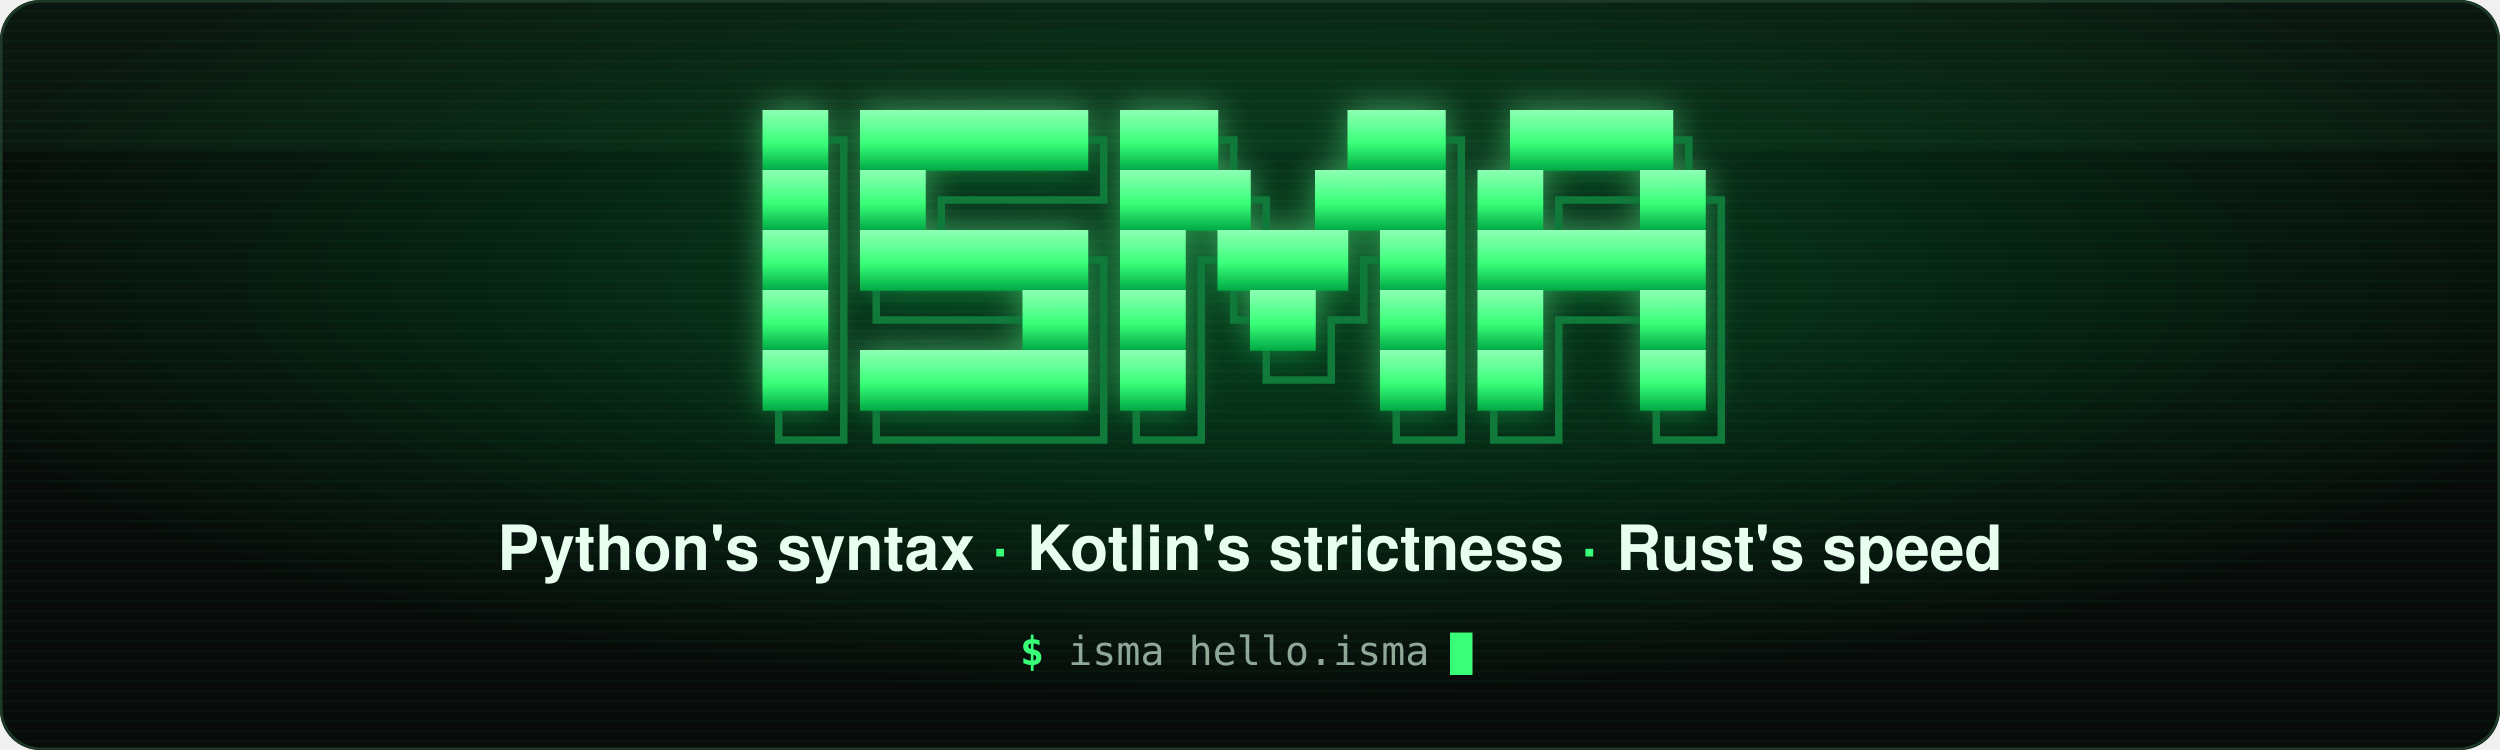
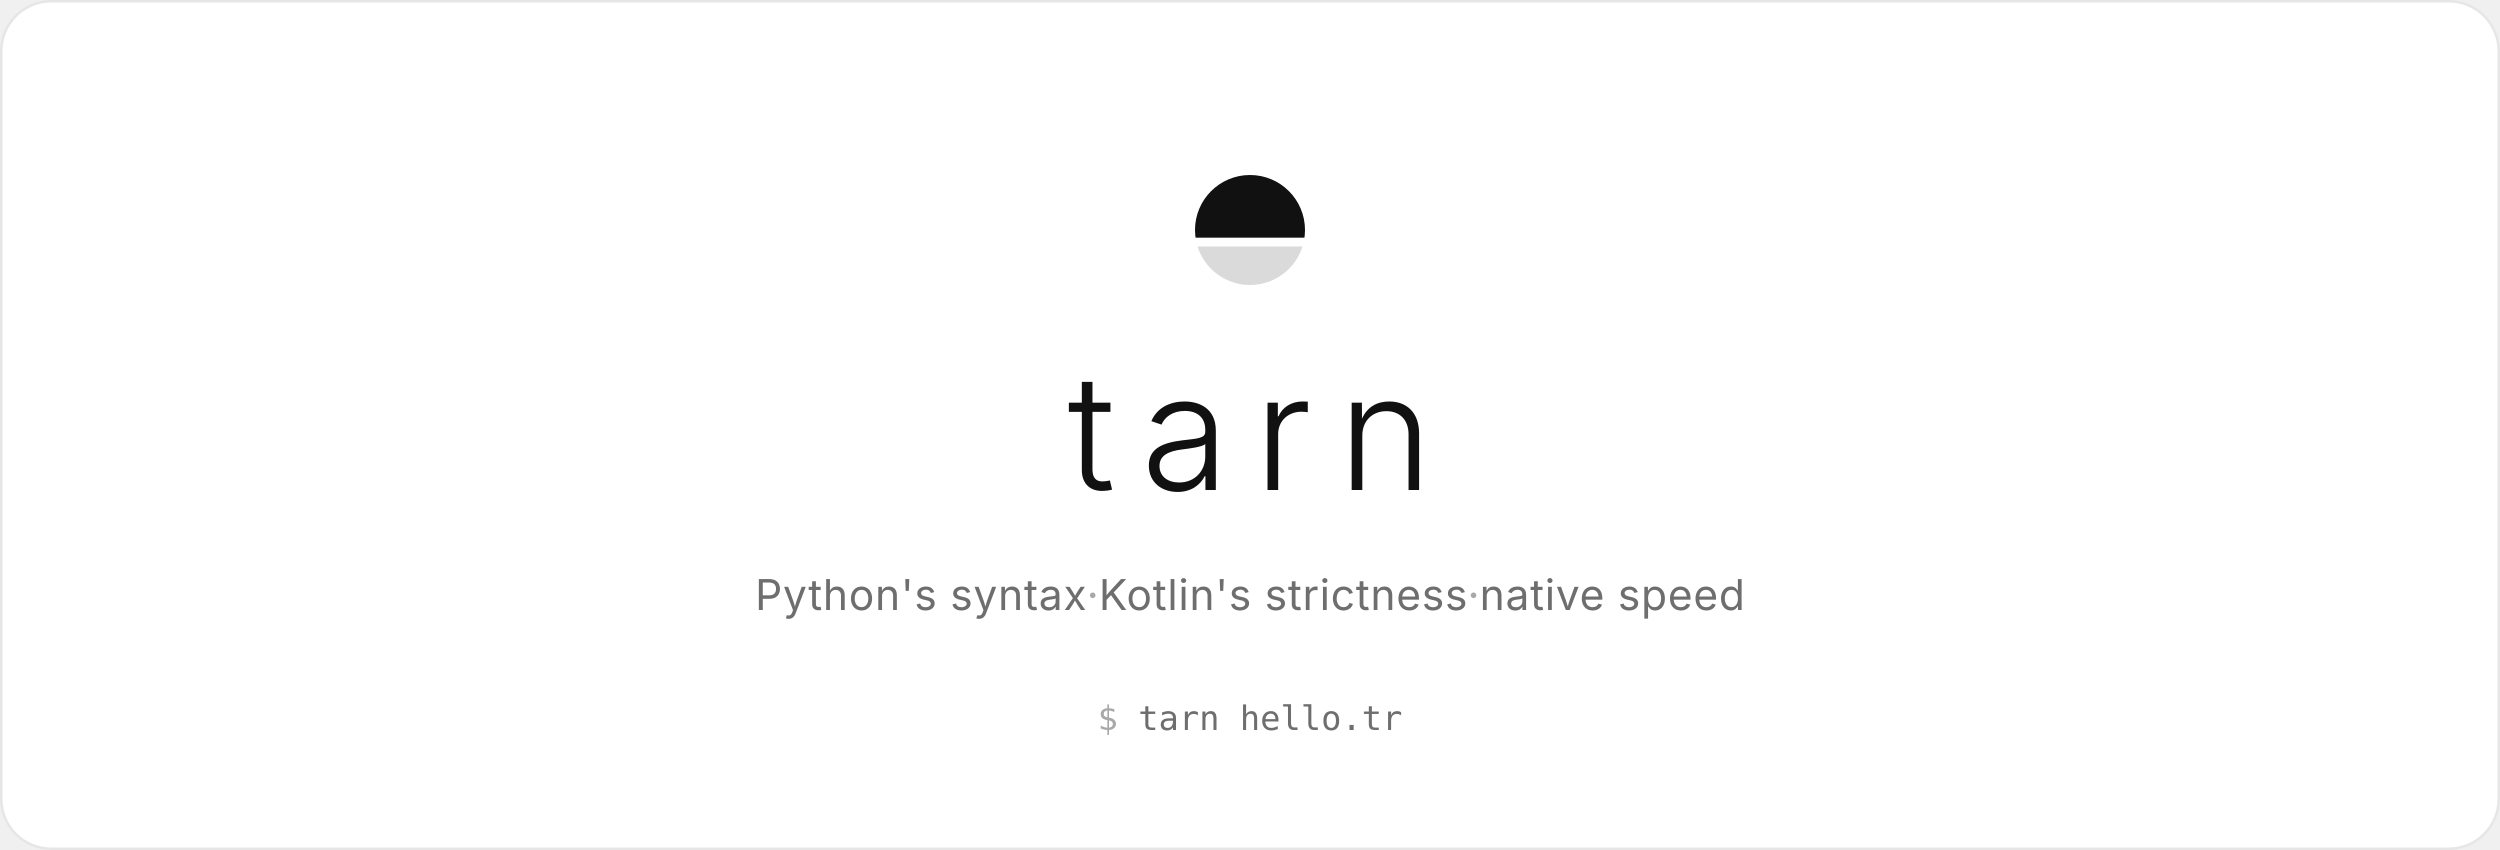
- <svg xmlns="http://www.w3.org/2000/svg" width="1000" height="300" viewBox="0 0 1000 300" role="img" aria-label="Isma: Python's syntax, Kotlin's strictness, Rust's speed">
-   <defs>
-     <linearGradient id="g" x1="0" y1="0" x2="0" y2="1">
-       <stop offset="0" stop-color="#8dffb4" />
-       <stop offset=".55" stop-color="#39ff78" />
-       <stop offset="1" stop-color="#00a944" />
-     </linearGradient>
-     <radialGradient id="glow" cx=".5" cy=".38" r=".55">
-       <stop offset="0" stop-color="#00ff6a" stop-opacity=".22" />
-       <stop offset="1" stop-color="#00ff6a" stop-opacity="0" />
-     </radialGradient>
-     <filter id="blur" x="-20%" y="-20%" width="140%" height="140%">
-       <feGaussianBlur stdDeviation="7" />
-     </filter>
-     <clipPath id="card">
-       <rect width="1000" height="300" rx="16" />
-     </clipPath>
-   </defs>
-   <style>
- .c{animation:blink 1.05s steps(1) infinite}
- .sweep{animation:sweep 6s linear infinite}
- @keyframes blink{50%{opacity:0}}
- @keyframes sweep{from{transform:translateY(-60px)}to{transform:translateY(300px)}}
- @media (prefers-reduced-motion:reduce){.c,.sweep{animation:none}.sweep{display:none}}
- </style>
-   <g clip-path="url(#card)">
-     <rect width="1000" height="300" fill="#070b09" />
-     <rect width="1000" height="300" fill="url(#glow)" />
-     <rect x="0" y="0" width="1000" height="1" fill="#39ff78" opacity=".035" />
-     <rect x="0" y="4" width="1000" height="1" fill="#39ff78" opacity=".035" />
-     <rect x="0" y="8" width="1000" height="1" fill="#39ff78" opacity=".035" />
-     <rect x="0" y="12" width="1000" height="1" fill="#39ff78" opacity=".035" />
-     <rect x="0" y="16" width="1000" height="1" fill="#39ff78" opacity=".035" />
-     <rect x="0" y="20" width="1000" height="1" fill="#39ff78" opacity=".035" />
-     <rect x="0" y="24" width="1000" height="1" fill="#39ff78" opacity=".035" />
-     <rect x="0" y="28" width="1000" height="1" fill="#39ff78" opacity=".035" />
-     <rect x="0" y="32" width="1000" height="1" fill="#39ff78" opacity=".035" />
-     <rect x="0" y="36" width="1000" height="1" fill="#39ff78" opacity=".035" />
-     <rect x="0" y="40" width="1000" height="1" fill="#39ff78" opacity=".035" />
-     <rect x="0" y="44" width="1000" height="1" fill="#39ff78" opacity=".035" />
-     <rect x="0" y="48" width="1000" height="1" fill="#39ff78" opacity=".035" />
-     <rect x="0" y="52" width="1000" height="1" fill="#39ff78" opacity=".035" />
-     <rect x="0" y="56" width="1000" height="1" fill="#39ff78" opacity=".035" />
-     <rect x="0" y="60" width="1000" height="1" fill="#39ff78" opacity=".035" />
-     <rect x="0" y="64" width="1000" height="1" fill="#39ff78" opacity=".035" />
-     <rect x="0" y="68" width="1000" height="1" fill="#39ff78" opacity=".035" />
-     <rect x="0" y="72" width="1000" height="1" fill="#39ff78" opacity=".035" />
-     <rect x="0" y="76" width="1000" height="1" fill="#39ff78" opacity=".035" />
-     <rect x="0" y="80" width="1000" height="1" fill="#39ff78" opacity=".035" />
-     <rect x="0" y="84" width="1000" height="1" fill="#39ff78" opacity=".035" />
-     <rect x="0" y="88" width="1000" height="1" fill="#39ff78" opacity=".035" />
-     <rect x="0" y="92" width="1000" height="1" fill="#39ff78" opacity=".035" />
-     <rect x="0" y="96" width="1000" height="1" fill="#39ff78" opacity=".035" />
-     <rect x="0" y="100" width="1000" height="1" fill="#39ff78" opacity=".035" />
-     <rect x="0" y="104" width="1000" height="1" fill="#39ff78" opacity=".035" />
-     <rect x="0" y="108" width="1000" height="1" fill="#39ff78" opacity=".035" />
-     <rect x="0" y="112" width="1000" height="1" fill="#39ff78" opacity=".035" />
-     <rect x="0" y="116" width="1000" height="1" fill="#39ff78" opacity=".035" />
-     <rect x="0" y="120" width="1000" height="1" fill="#39ff78" opacity=".035" />
-     <rect x="0" y="124" width="1000" height="1" fill="#39ff78" opacity=".035" />
-     <rect x="0" y="128" width="1000" height="1" fill="#39ff78" opacity=".035" />
-     <rect x="0" y="132" width="1000" height="1" fill="#39ff78" opacity=".035" />
-     <rect x="0" y="136" width="1000" height="1" fill="#39ff78" opacity=".035" />
-     <rect x="0" y="140" width="1000" height="1" fill="#39ff78" opacity=".035" />
-     <rect x="0" y="144" width="1000" height="1" fill="#39ff78" opacity=".035" />
-     <rect x="0" y="148" width="1000" height="1" fill="#39ff78" opacity=".035" />
-     <rect x="0" y="152" width="1000" height="1" fill="#39ff78" opacity=".035" />
-     <rect x="0" y="156" width="1000" height="1" fill="#39ff78" opacity=".035" />
-     <rect x="0" y="160" width="1000" height="1" fill="#39ff78" opacity=".035" />
-     <rect x="0" y="164" width="1000" height="1" fill="#39ff78" opacity=".035" />
-     <rect x="0" y="168" width="1000" height="1" fill="#39ff78" opacity=".035" />
-     <rect x="0" y="172" width="1000" height="1" fill="#39ff78" opacity=".035" />
-     <rect x="0" y="176" width="1000" height="1" fill="#39ff78" opacity=".035" />
-     <rect x="0" y="180" width="1000" height="1" fill="#39ff78" opacity=".035" />
-     <rect x="0" y="184" width="1000" height="1" fill="#39ff78" opacity=".035" />
-     <rect x="0" y="188" width="1000" height="1" fill="#39ff78" opacity=".035" />
-     <rect x="0" y="192" width="1000" height="1" fill="#39ff78" opacity=".035" />
-     <rect x="0" y="196" width="1000" height="1" fill="#39ff78" opacity=".035" />
-     <rect x="0" y="200" width="1000" height="1" fill="#39ff78" opacity=".035" />
-     <rect x="0" y="204" width="1000" height="1" fill="#39ff78" opacity=".035" />
-     <rect x="0" y="208" width="1000" height="1" fill="#39ff78" opacity=".035" />
-     <rect x="0" y="212" width="1000" height="1" fill="#39ff78" opacity=".035" />
-     <rect x="0" y="216" width="1000" height="1" fill="#39ff78" opacity=".035" />
-     <rect x="0" y="220" width="1000" height="1" fill="#39ff78" opacity=".035" />
-     <rect x="0" y="224" width="1000" height="1" fill="#39ff78" opacity=".035" />
-     <rect x="0" y="228" width="1000" height="1" fill="#39ff78" opacity=".035" />
-     <rect x="0" y="232" width="1000" height="1" fill="#39ff78" opacity=".035" />
-     <rect x="0" y="236" width="1000" height="1" fill="#39ff78" opacity=".035" />
-     <rect x="0" y="240" width="1000" height="1" fill="#39ff78" opacity=".035" />
-     <rect x="0" y="244" width="1000" height="1" fill="#39ff78" opacity=".035" />
-     <rect x="0" y="248" width="1000" height="1" fill="#39ff78" opacity=".035" />
-     <rect x="0" y="252" width="1000" height="1" fill="#39ff78" opacity=".035" />
-     <rect x="0" y="256" width="1000" height="1" fill="#39ff78" opacity=".035" />
-     <rect x="0" y="260" width="1000" height="1" fill="#39ff78" opacity=".035" />
-     <rect x="0" y="264" width="1000" height="1" fill="#39ff78" opacity=".035" />
-     <rect x="0" y="268" width="1000" height="1" fill="#39ff78" opacity=".035" />
-     <rect x="0" y="272" width="1000" height="1" fill="#39ff78" opacity=".035" />
-     <rect x="0" y="276" width="1000" height="1" fill="#39ff78" opacity=".035" />
-     <rect x="0" y="280" width="1000" height="1" fill="#39ff78" opacity=".035" />
-     <rect x="0" y="284" width="1000" height="1" fill="#39ff78" opacity=".035" />
-     <rect x="0" y="288" width="1000" height="1" fill="#39ff78" opacity=".035" />
-     <rect x="0" y="292" width="1000" height="1" fill="#39ff78" opacity=".035" />
-     <rect x="0" y="296" width="1000" height="1" fill="#39ff78" opacity=".035" />
-     <rect class="sweep" x="0" y="0" width="1000" height="60" fill="#39ff78" opacity=".05" />
-     <g fill="url(#g)" filter="url(#blur)" opacity=".55">
-       <rect x="305.0" y="44.0" width="13.3" height="24.3" />
-       <rect x="318.0" y="44.0" width="13.3" height="24.3" />
-       <rect x="344.0" y="44.0" width="13.3" height="24.3" />
-       <rect x="357.0" y="44.0" width="13.3" height="24.3" />
-       <rect x="370.0" y="44.0" width="13.3" height="24.3" />
-       <rect x="383.0" y="44.0" width="13.3" height="24.3" />
-       <rect x="396.0" y="44.0" width="13.3" height="24.3" />
-       <rect x="409.0" y="44.0" width="13.3" height="24.3" />
-       <rect x="422.0" y="44.0" width="13.3" height="24.3" />
-       <rect x="448.0" y="44.0" width="13.3" height="24.3" />
-       <rect x="461.0" y="44.0" width="13.3" height="24.3" />
-       <rect x="474.0" y="44.0" width="13.3" height="24.3" />
-       <rect x="539.0" y="44.0" width="13.3" height="24.3" />
-       <rect x="552.0" y="44.0" width="13.3" height="24.3" />
-       <rect x="565.0" y="44.0" width="13.3" height="24.3" />
-       <rect x="604.0" y="44.0" width="13.3" height="24.3" />
-       <rect x="617.0" y="44.0" width="13.3" height="24.3" />
-       <rect x="630.0" y="44.0" width="13.3" height="24.3" />
-       <rect x="643.0" y="44.0" width="13.3" height="24.3" />
-       <rect x="656.0" y="44.0" width="13.3" height="24.3" />
-       <rect x="305.0" y="68.0" width="13.3" height="24.3" />
-       <rect x="318.0" y="68.0" width="13.3" height="24.3" />
-       <rect x="344.0" y="68.0" width="13.3" height="24.3" />
-       <rect x="357.0" y="68.0" width="13.3" height="24.3" />
-       <rect x="448.0" y="68.0" width="13.3" height="24.3" />
-       <rect x="461.0" y="68.0" width="13.3" height="24.3" />
-       <rect x="474.0" y="68.0" width="13.3" height="24.3" />
-       <rect x="487.0" y="68.0" width="13.3" height="24.3" />
-       <rect x="526.0" y="68.0" width="13.3" height="24.3" />
-       <rect x="539.0" y="68.0" width="13.3" height="24.3" />
-       <rect x="552.0" y="68.0" width="13.3" height="24.3" />
-       <rect x="565.0" y="68.0" width="13.3" height="24.3" />
-       <rect x="591.0" y="68.0" width="13.3" height="24.3" />
-       <rect x="604.0" y="68.0" width="13.3" height="24.3" />
-       <rect x="656.0" y="68.0" width="13.3" height="24.3" />
-       <rect x="669.0" y="68.0" width="13.3" height="24.3" />
-       <rect x="305.0" y="92.0" width="13.3" height="24.3" />
-       <rect x="318.0" y="92.0" width="13.3" height="24.3" />
-       <rect x="344.0" y="92.0" width="13.3" height="24.3" />
-       <rect x="357.0" y="92.0" width="13.3" height="24.3" />
-       <rect x="370.0" y="92.0" width="13.3" height="24.3" />
-       <rect x="383.0" y="92.0" width="13.3" height="24.3" />
-       <rect x="396.0" y="92.0" width="13.3" height="24.3" />
-       <rect x="409.0" y="92.0" width="13.3" height="24.3" />
-       <rect x="422.0" y="92.0" width="13.3" height="24.3" />
-       <rect x="448.0" y="92.0" width="13.3" height="24.3" />
-       <rect x="461.0" y="92.0" width="13.3" height="24.3" />
-       <rect x="487.0" y="92.0" width="13.3" height="24.3" />
-       <rect x="500.0" y="92.0" width="13.3" height="24.3" />
-       <rect x="513.0" y="92.0" width="13.3" height="24.3" />
-       <rect x="526.0" y="92.0" width="13.3" height="24.3" />
-       <rect x="552.0" y="92.0" width="13.3" height="24.3" />
-       <rect x="565.0" y="92.0" width="13.3" height="24.3" />
-       <rect x="591.0" y="92.0" width="13.3" height="24.3" />
-       <rect x="604.0" y="92.0" width="13.3" height="24.3" />
-       <rect x="617.0" y="92.0" width="13.3" height="24.3" />
-       <rect x="630.0" y="92.0" width="13.3" height="24.3" />
-       <rect x="643.0" y="92.0" width="13.3" height="24.3" />
-       <rect x="656.0" y="92.0" width="13.3" height="24.3" />
-       <rect x="669.0" y="92.0" width="13.3" height="24.3" />
-       <rect x="305.0" y="116.0" width="13.3" height="24.3" />
-       <rect x="318.0" y="116.0" width="13.3" height="24.3" />
-       <rect x="409.0" y="116.0" width="13.3" height="24.3" />
-       <rect x="422.0" y="116.0" width="13.3" height="24.3" />
-       <rect x="448.0" y="116.0" width="13.3" height="24.3" />
-       <rect x="461.0" y="116.0" width="13.3" height="24.3" />
-       <rect x="500.0" y="116.0" width="13.3" height="24.3" />
-       <rect x="513.0" y="116.0" width="13.3" height="24.3" />
-       <rect x="552.0" y="116.0" width="13.3" height="24.3" />
-       <rect x="565.0" y="116.0" width="13.3" height="24.3" />
-       <rect x="591.0" y="116.0" width="13.3" height="24.3" />
-       <rect x="604.0" y="116.0" width="13.3" height="24.3" />
-       <rect x="656.0" y="116.0" width="13.3" height="24.3" />
-       <rect x="669.0" y="116.0" width="13.3" height="24.3" />
-       <rect x="305.0" y="140.0" width="13.3" height="24.3" />
-       <rect x="318.0" y="140.0" width="13.3" height="24.3" />
-       <rect x="344.0" y="140.0" width="13.3" height="24.3" />
-       <rect x="357.0" y="140.0" width="13.3" height="24.3" />
-       <rect x="370.0" y="140.0" width="13.3" height="24.3" />
-       <rect x="383.0" y="140.0" width="13.3" height="24.3" />
-       <rect x="396.0" y="140.0" width="13.3" height="24.3" />
-       <rect x="409.0" y="140.0" width="13.3" height="24.3" />
-       <rect x="422.0" y="140.0" width="13.3" height="24.3" />
-       <rect x="448.0" y="140.0" width="13.3" height="24.3" />
-       <rect x="461.0" y="140.0" width="13.3" height="24.3" />
-       <rect x="552.0" y="140.0" width="13.3" height="24.3" />
-       <rect x="565.0" y="140.0" width="13.3" height="24.3" />
-       <rect x="591.0" y="140.0" width="13.3" height="24.3" />
-       <rect x="604.0" y="140.0" width="13.3" height="24.3" />
-       <rect x="656.0" y="140.0" width="13.3" height="24.3" />
-       <rect x="669.0" y="140.0" width="13.3" height="24.3" />
-     </g>
-     <path d="M331.0 56.0L337.5 56.0 M337.5 56.0L337.5 68.0 M435.0 56.0L441.5 56.0 M441.5 56.0L441.5 68.0 M487.0 56.0L493.5 56.0 M493.5 56.0L493.5 68.0 M578.0 56.0L584.5 56.0 M584.5 56.0L584.5 68.0 M669.0 56.0L675.5 56.0 M675.5 56.0L675.5 68.0 M337.5 68.0L337.5 92.0 M383.0 80.0L376.5 80.0 M376.5 80.0L376.5 92.0 M383.0 80.0L396.0 80.0 M396.0 80.0L409.0 80.0 M409.0 80.0L422.0 80.0 M422.0 80.0L435.0 80.0 M441.5 68.0L441.5 80.0 M441.5 80.0L435.0 80.0 M500.0 80.0L506.5 80.0 M506.5 80.0L506.5 92.0 M584.5 68.0L584.5 92.0 M630.0 80.0L623.5 80.0 M623.5 80.0L623.5 92.0 M630.0 80.0L643.0 80.0 M643.0 80.0L656.0 80.0 M682.0 80.0L688.5 80.0 M688.5 80.0L688.5 92.0 M337.5 92.0L337.5 116.0 M435.0 104.0L441.5 104.0 M441.5 104.0L441.5 116.0 M487.0 104.0L480.5 104.0 M480.5 104.0L480.5 116.0 M552.0 104.0L545.5 104.0 M545.5 104.0L545.5 116.0 M584.5 92.0L584.5 116.0 M688.5 92.0L688.5 116.0 M337.5 116.0L337.5 140.0 M350.5 116.0L350.5 128.0 M350.5 128.0L357.0 128.0 M357.0 128.0L370.0 128.0 M370.0 128.0L383.0 128.0 M383.0 128.0L396.0 128.0 M396.0 128.0L409.0 128.0 M441.5 116.0L441.5 140.0 M480.5 116.0L480.5 140.0 M493.5 116.0L493.5 128.0 M493.5 128.0L500.0 128.0 M539.0 128.0L532.5 128.0 M532.5 128.0L532.5 140.0 M545.5 116.0L545.5 128.0 M545.5 128.0L539.0 128.0 M584.5 116.0L584.5 140.0 M630.0 128.0L623.5 128.0 M623.5 128.0L623.5 140.0 M630.0 128.0L643.0 128.0 M643.0 128.0L656.0 128.0 M688.5 116.0L688.5 140.0 M337.5 140.0L337.5 164.0 M441.5 140.0L441.5 164.0 M480.5 140.0L480.5 164.0 M506.5 140.0L506.5 152.0 M506.5 152.0L513.0 152.0 M513.0 152.0L526.0 152.0 M532.5 140.0L532.5 152.0 M532.5 152.0L526.0 152.0 M584.5 140.0L584.5 164.0 M623.5 140.0L623.5 164.0 M688.5 140.0L688.5 164.0 M311.5 164.0L311.5 176.0 M311.5 176.0L318.0 176.0 M318.0 176.0L331.0 176.0 M337.5 164.0L337.5 176.0 M337.5 176.0L331.0 176.0 M350.5 164.0L350.5 176.0 M350.5 176.0L357.0 176.0 M357.0 176.0L370.0 176.0 M370.0 176.0L383.0 176.0 M383.0 176.0L396.0 176.0 M396.0 176.0L409.0 176.0 M409.0 176.0L422.0 176.0 M422.0 176.0L435.0 176.0 M441.5 164.0L441.5 176.0 M441.5 176.0L435.0 176.0 M454.5 164.0L454.5 176.0 M454.5 176.0L461.0 176.0 M461.0 176.0L474.0 176.0 M480.5 164.0L480.5 176.0 M480.5 176.0L474.0 176.0 M558.5 164.0L558.5 176.0 M558.5 176.0L565.0 176.0 M565.0 176.0L578.0 176.0 M584.5 164.0L584.5 176.0 M584.5 176.0L578.0 176.0 M597.5 164.0L597.5 176.0 M597.5 176.0L604.0 176.0 M604.0 176.0L617.0 176.0 M623.5 164.0L623.5 176.0 M623.5 176.0L617.0 176.0 M662.5 164.0L662.5 176.0 M662.5 176.0L669.0 176.0 M669.0 176.0L682.0 176.0 M688.5 164.0L688.5 176.0 M688.5 176.0L682.0 176.0" stroke="#0f7a3a" stroke-width="3" fill="none" stroke-linecap="square" />
-     <g fill="url(#g)">
-       <rect x="305.0" y="44.0" width="13.3" height="24.3" />
-       <rect x="318.0" y="44.0" width="13.3" height="24.3" />
-       <rect x="344.0" y="44.0" width="13.3" height="24.3" />
-       <rect x="357.0" y="44.0" width="13.3" height="24.3" />
-       <rect x="370.0" y="44.0" width="13.3" height="24.3" />
-       <rect x="383.0" y="44.0" width="13.3" height="24.3" />
-       <rect x="396.0" y="44.0" width="13.3" height="24.3" />
-       <rect x="409.0" y="44.0" width="13.3" height="24.3" />
-       <rect x="422.0" y="44.0" width="13.3" height="24.3" />
-       <rect x="448.0" y="44.0" width="13.3" height="24.3" />
-       <rect x="461.0" y="44.0" width="13.3" height="24.3" />
-       <rect x="474.0" y="44.0" width="13.3" height="24.3" />
-       <rect x="539.0" y="44.0" width="13.3" height="24.3" />
-       <rect x="552.0" y="44.0" width="13.3" height="24.3" />
-       <rect x="565.0" y="44.0" width="13.3" height="24.3" />
-       <rect x="604.0" y="44.0" width="13.3" height="24.3" />
-       <rect x="617.0" y="44.0" width="13.3" height="24.3" />
-       <rect x="630.0" y="44.0" width="13.3" height="24.3" />
-       <rect x="643.0" y="44.0" width="13.3" height="24.3" />
-       <rect x="656.0" y="44.0" width="13.3" height="24.3" />
-       <rect x="305.0" y="68.0" width="13.3" height="24.3" />
-       <rect x="318.0" y="68.0" width="13.3" height="24.3" />
-       <rect x="344.0" y="68.0" width="13.3" height="24.3" />
-       <rect x="357.0" y="68.0" width="13.3" height="24.3" />
-       <rect x="448.0" y="68.0" width="13.3" height="24.3" />
-       <rect x="461.0" y="68.0" width="13.3" height="24.3" />
-       <rect x="474.0" y="68.0" width="13.3" height="24.3" />
-       <rect x="487.0" y="68.0" width="13.3" height="24.3" />
-       <rect x="526.0" y="68.0" width="13.3" height="24.3" />
-       <rect x="539.0" y="68.0" width="13.3" height="24.3" />
-       <rect x="552.0" y="68.0" width="13.3" height="24.3" />
-       <rect x="565.0" y="68.0" width="13.3" height="24.3" />
-       <rect x="591.0" y="68.0" width="13.3" height="24.3" />
-       <rect x="604.0" y="68.0" width="13.3" height="24.3" />
-       <rect x="656.0" y="68.0" width="13.3" height="24.3" />
-       <rect x="669.0" y="68.0" width="13.3" height="24.3" />
-       <rect x="305.0" y="92.0" width="13.3" height="24.3" />
-       <rect x="318.0" y="92.0" width="13.3" height="24.3" />
-       <rect x="344.0" y="92.0" width="13.3" height="24.3" />
-       <rect x="357.0" y="92.0" width="13.3" height="24.3" />
-       <rect x="370.0" y="92.0" width="13.3" height="24.3" />
-       <rect x="383.0" y="92.0" width="13.3" height="24.3" />
-       <rect x="396.0" y="92.0" width="13.3" height="24.3" />
-       <rect x="409.0" y="92.0" width="13.3" height="24.3" />
-       <rect x="422.0" y="92.0" width="13.3" height="24.3" />
-       <rect x="448.0" y="92.0" width="13.3" height="24.3" />
-       <rect x="461.0" y="92.0" width="13.3" height="24.3" />
-       <rect x="487.0" y="92.0" width="13.3" height="24.3" />
-       <rect x="500.0" y="92.0" width="13.3" height="24.3" />
-       <rect x="513.0" y="92.0" width="13.3" height="24.3" />
-       <rect x="526.0" y="92.0" width="13.3" height="24.3" />
-       <rect x="552.0" y="92.0" width="13.3" height="24.3" />
-       <rect x="565.0" y="92.0" width="13.3" height="24.3" />
-       <rect x="591.0" y="92.0" width="13.3" height="24.3" />
-       <rect x="604.0" y="92.0" width="13.3" height="24.3" />
-       <rect x="617.0" y="92.0" width="13.3" height="24.3" />
-       <rect x="630.0" y="92.0" width="13.3" height="24.3" />
-       <rect x="643.0" y="92.0" width="13.3" height="24.3" />
-       <rect x="656.0" y="92.0" width="13.3" height="24.3" />
-       <rect x="669.0" y="92.0" width="13.3" height="24.3" />
-       <rect x="305.0" y="116.0" width="13.3" height="24.3" />
-       <rect x="318.0" y="116.0" width="13.3" height="24.3" />
-       <rect x="409.0" y="116.0" width="13.3" height="24.3" />
-       <rect x="422.0" y="116.0" width="13.3" height="24.3" />
-       <rect x="448.0" y="116.0" width="13.3" height="24.3" />
-       <rect x="461.0" y="116.0" width="13.3" height="24.3" />
-       <rect x="500.0" y="116.0" width="13.3" height="24.3" />
-       <rect x="513.0" y="116.0" width="13.3" height="24.3" />
-       <rect x="552.0" y="116.0" width="13.3" height="24.3" />
-       <rect x="565.0" y="116.0" width="13.3" height="24.3" />
-       <rect x="591.0" y="116.0" width="13.3" height="24.3" />
-       <rect x="604.0" y="116.0" width="13.3" height="24.3" />
-       <rect x="656.0" y="116.0" width="13.3" height="24.3" />
-       <rect x="669.0" y="116.0" width="13.3" height="24.3" />
-       <rect x="305.0" y="140.0" width="13.3" height="24.3" />
-       <rect x="318.0" y="140.0" width="13.3" height="24.3" />
-       <rect x="344.0" y="140.0" width="13.3" height="24.3" />
-       <rect x="357.0" y="140.0" width="13.3" height="24.3" />
-       <rect x="370.0" y="140.0" width="13.3" height="24.3" />
-       <rect x="383.0" y="140.0" width="13.3" height="24.3" />
-       <rect x="396.0" y="140.0" width="13.3" height="24.3" />
-       <rect x="409.0" y="140.0" width="13.3" height="24.3" />
-       <rect x="422.0" y="140.0" width="13.3" height="24.3" />
-       <rect x="448.0" y="140.0" width="13.3" height="24.3" />
-       <rect x="461.0" y="140.0" width="13.3" height="24.3" />
-       <rect x="552.0" y="140.0" width="13.3" height="24.3" />
-       <rect x="565.0" y="140.0" width="13.3" height="24.3" />
-       <rect x="591.0" y="140.0" width="13.3" height="24.3" />
-       <rect x="604.0" y="140.0" width="13.3" height="24.3" />
-       <rect x="656.0" y="140.0" width="13.3" height="24.3" />
-       <rect x="669.0" y="140.0" width="13.3" height="24.3" />
-     </g>
-     <text x="500.0" y="228" text-anchor="middle" font-family="system-ui,-apple-system,'Segoe UI',Helvetica,Arial,sans-serif" font-size="25" font-weight="600" fill="#e8fff0">Python's syntax <tspan fill="#39ff78">·</tspan> Kotlin's strictness <tspan fill="#39ff78">·</tspan> Rust's speed</text>
-     <text x="408.0" y="266" font-family="'JetBrains Mono','Fira Code','DejaVu Sans Mono',Menlo,Consolas,monospace" font-size="16" fill="#8fa898" textLength="164" lengthAdjust="spacingAndGlyphs">
-       <tspan fill="#39ff78" font-weight="700">$</tspan> isma hello.isma</text>
-     <rect class="c" x="580.0" y="253" width="9" height="17" fill="#39ff78" />
+ <svg xmlns="http://www.w3.org/2000/svg" width="1000" height="340" viewBox="0 0 1000 340" role="img" aria-label="Tarn: Python's syntax, Kotlin's strictness, native speed">
+   <rect x=".5" y=".5" width="999" height="339" rx="20" fill="#ffffff" stroke="#e6e6e6" />
+   <clipPath id="hm">
+     <circle cx="500.0" cy="92" r="22" />
+   </clipPath>
+   <g clip-path="url(#hm)">
+     <rect x="478.0" y="70" width="44" height="25.08" fill="#111111" />
+     <rect x="478.0" y="98.60" width="44" height="15.40" fill="#111111" opacity=".16" />
  </g>
-   <rect x=".5" y=".5" width="999" height="299" rx="16" fill="none" stroke="#1d3a28" />
+   <text x="500.0" y="196" text-anchor="middle" font-family="Inter,'SF Pro Text','Helvetica Neue',Helvetica,Arial,system-ui,sans-serif" font-size="64" font-weight="300" letter-spacing="10" fill="#111111">tarn</text>
+   <text x="500.0" y="244" text-anchor="middle" font-family="Inter,'SF Pro Text','Helvetica Neue',Helvetica,Arial,system-ui,sans-serif" font-size="17" fill="#6e6e6e" letter-spacing=".3">Python's syntax<tspan fill="#a8a8a8">   ·   </tspan>Kotlin's strictness<tspan fill="#a8a8a8">   ·   </tspan>native speed</text>
+   <text x="500.0" y="292" text-anchor="middle" font-family="'JetBrains Mono','SF Mono','Fira Code','DejaVu Sans Mono',Menlo,Consolas,monospace" font-size="13.5" fill="#a8a8a8">$ <tspan fill="#6e6e6e">tarn hello.tr</tspan>
+   </text>
</svg>
